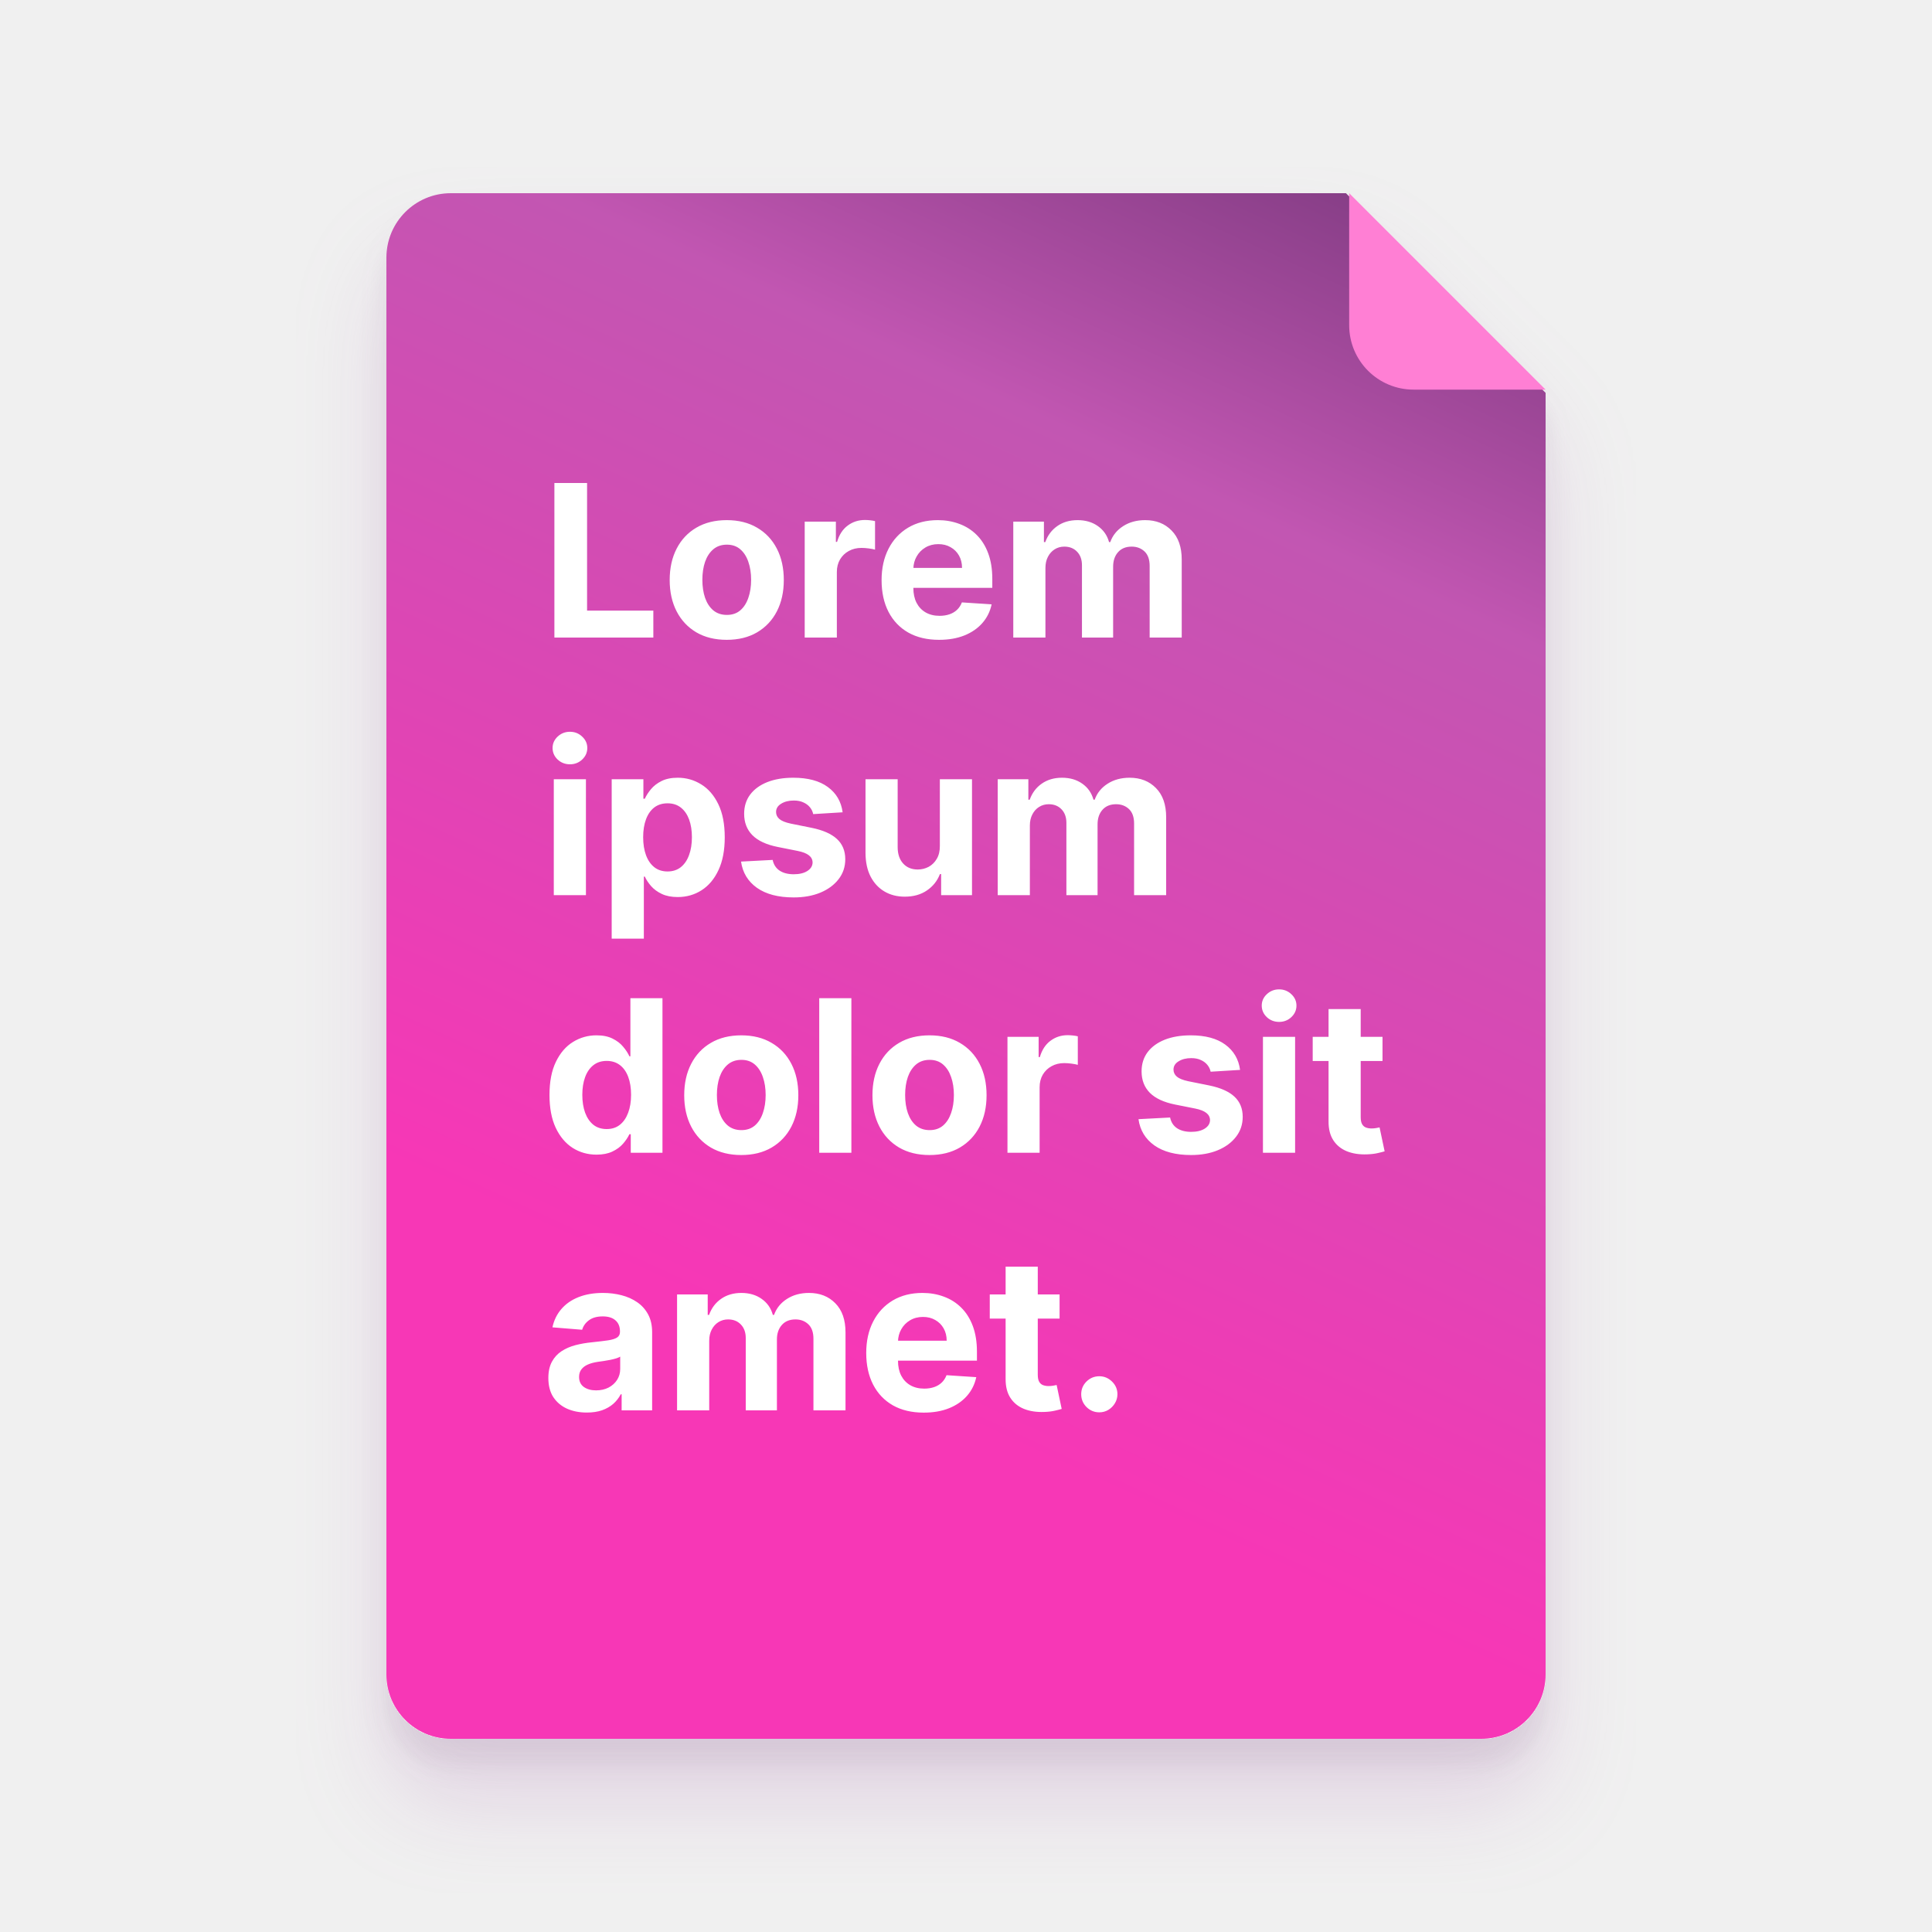
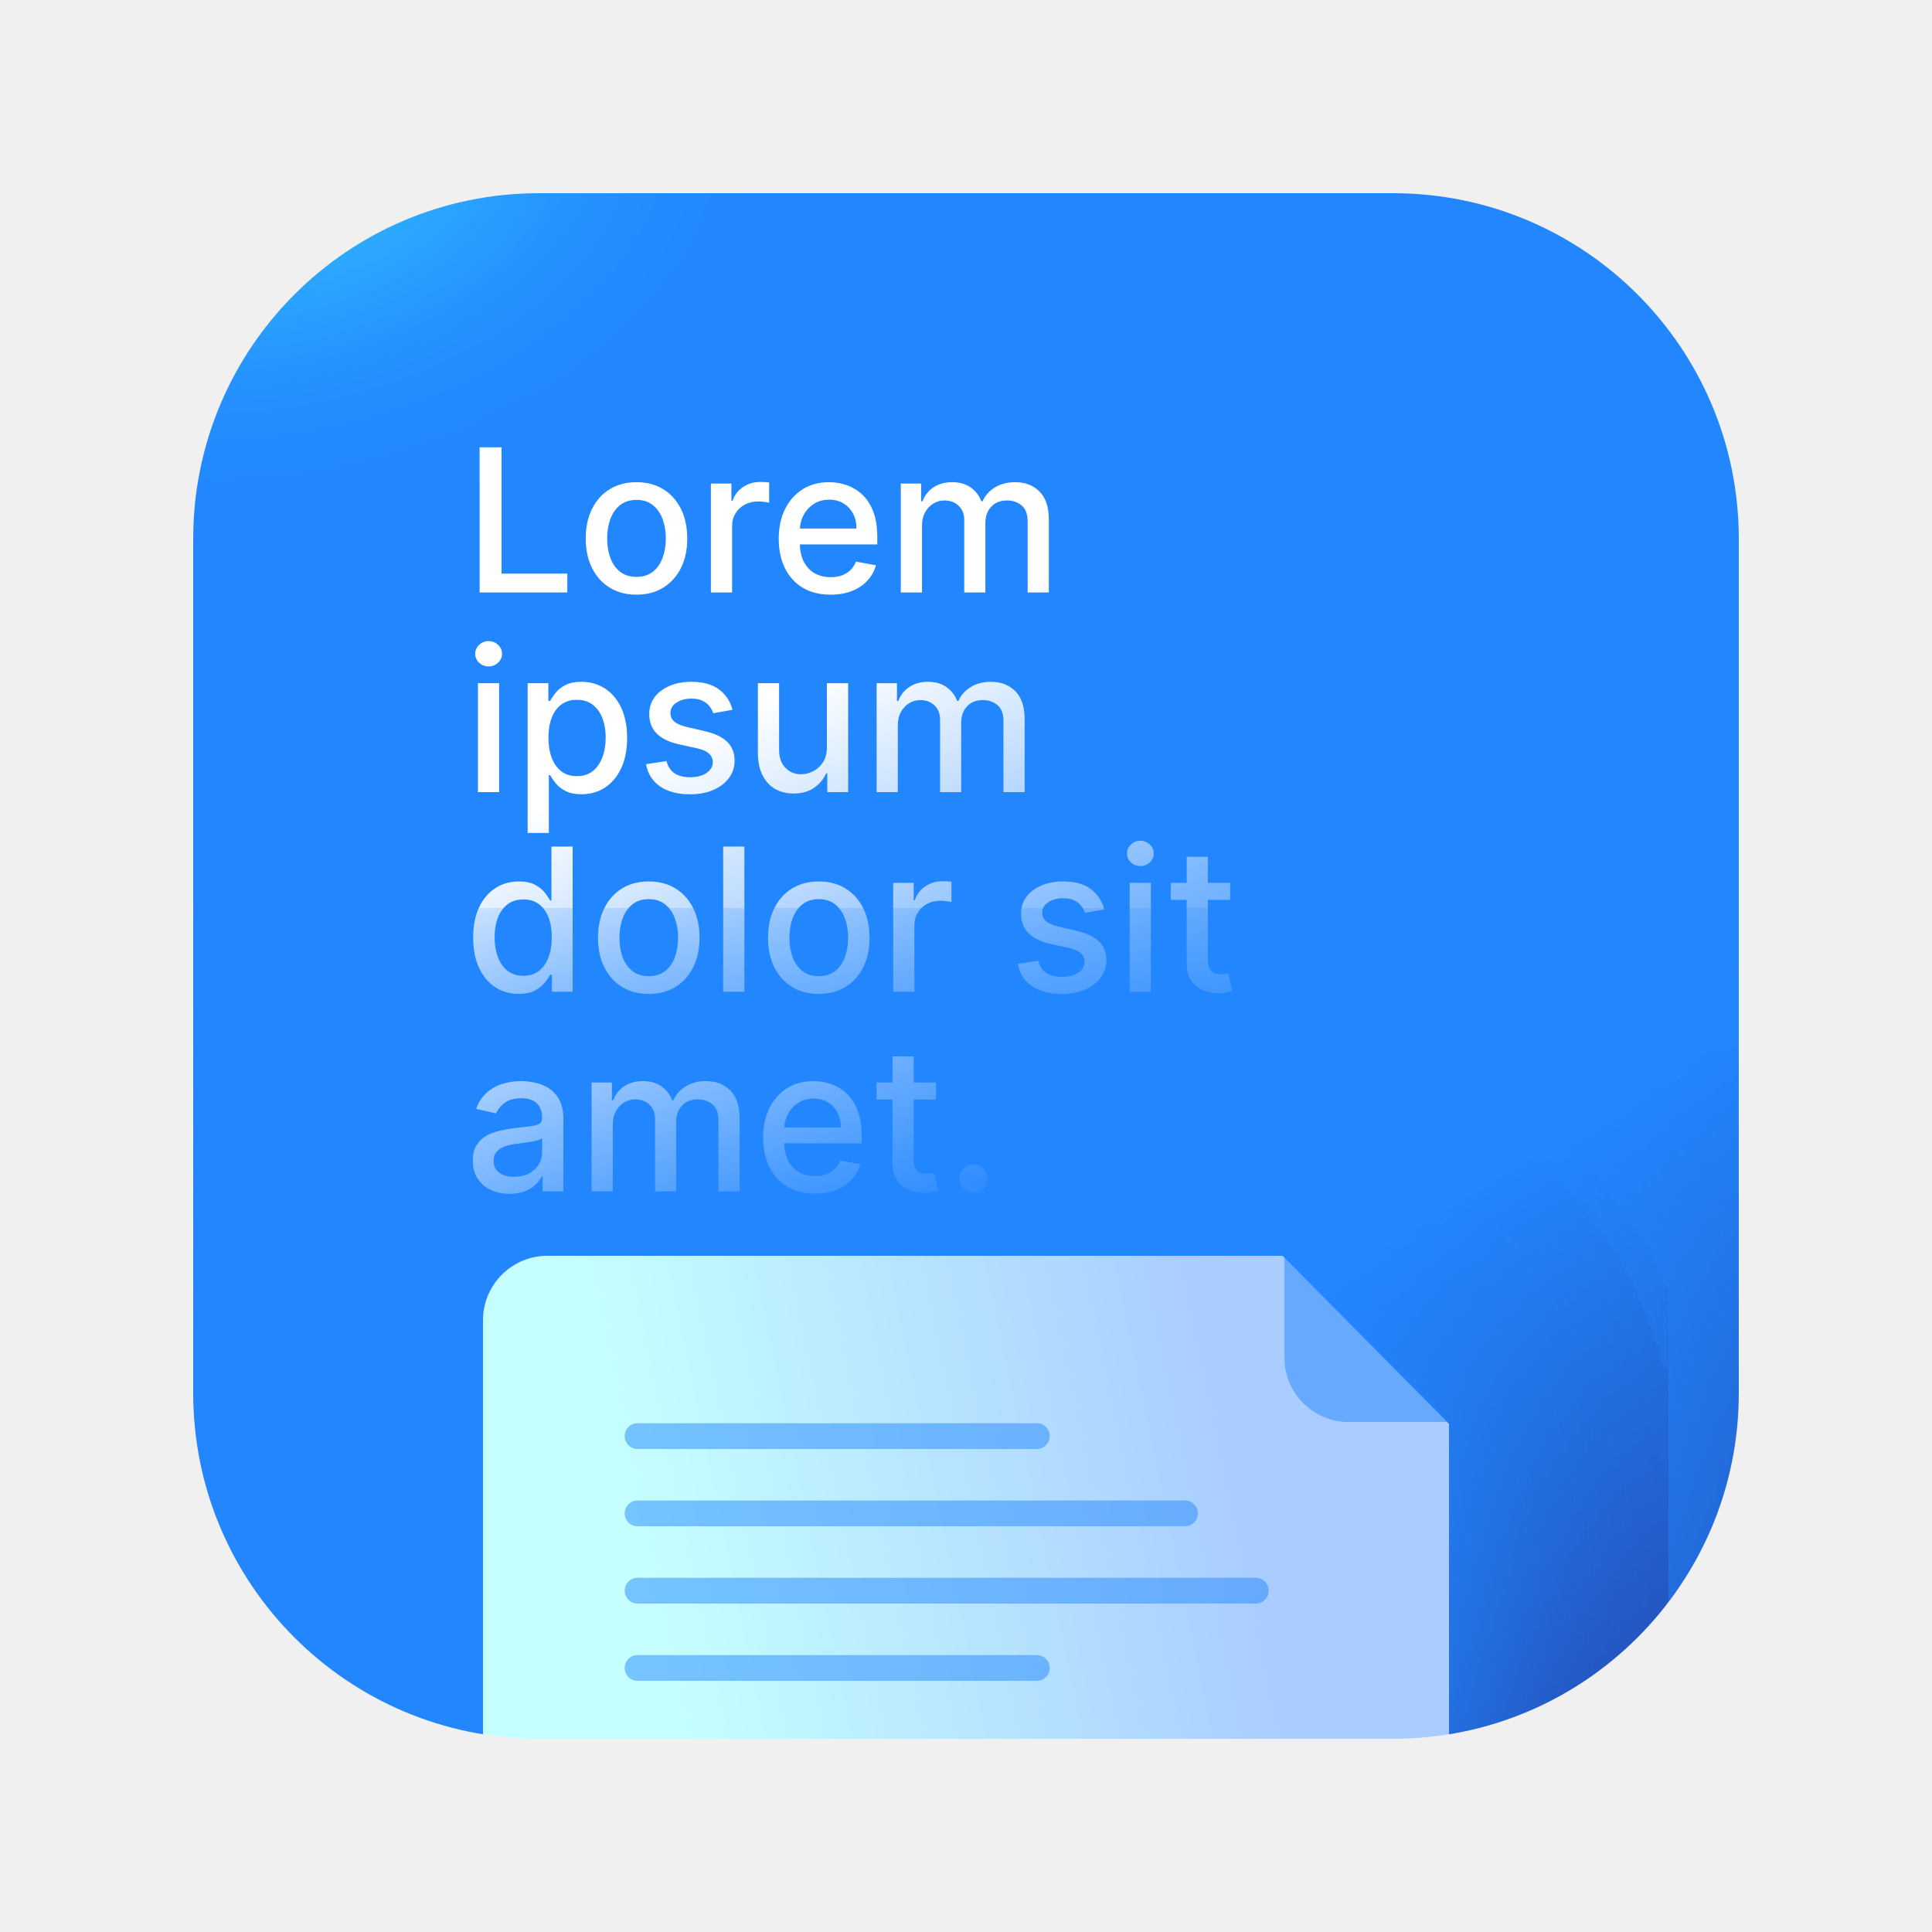
<svg xmlns="http://www.w3.org/2000/svg" width="300" height="300" viewBox="0 0 300 300" fill="none">
-   <g filter="url(#filter0_dd_263_30)">
-     <path d="M60 40C60 34.477 64.477 30 70 30H209L240 61V260C240 265.523 235.523 270 230 270H70C64.477 270 60 265.523 60 260V40Z" fill="url(#paint0_linear_263_30)" />
+   <mask id="mask0_297_198" style="mask-type:alpha" maskUnits="userSpaceOnUse" x="30" y="30" width="240" height="240">
+     <path d="M30 83.684C30 54.035 54.035 30 83.684 30H216.316C245.965 30 270 54.035 270 83.684V216.316C270 245.965 245.965 270 216.316 270H83.684C54.035 270 30 245.965 30 216.316V83.684Z" fill="#744FDE" />
+   </mask>
+   <g mask="url(#mask0_297_198)">
+     <rect x="29" y="28" width="241" height="245" fill="url(#paint0_linear_297_198)" />
+     <path d="M74.477 92V69.454H77.879V89.072H88.094V92H74.477ZM98.833 92.341C97.248 92.341 95.865 91.978 94.683 91.251C93.501 90.525 92.584 89.508 91.931 88.202C91.278 86.896 90.951 85.369 90.951 83.623C90.951 81.868 91.278 80.335 91.931 79.021C92.584 77.707 93.501 76.687 94.683 75.961C95.865 75.234 97.248 74.871 98.833 74.871C100.419 74.871 101.802 75.234 102.983 75.961C104.165 76.687 105.082 77.707 105.736 79.021C106.389 80.335 106.715 81.868 106.715 83.623C106.715 85.369 106.389 86.896 105.736 88.202C105.082 89.508 104.165 90.525 102.983 91.251C101.802 91.978 100.419 92.341 98.833 92.341ZM98.844 89.578C99.872 89.578 100.723 89.307 101.398 88.763C102.073 88.22 102.573 87.498 102.895 86.595C103.226 85.692 103.391 84.698 103.391 83.612C103.391 82.533 103.226 81.542 102.895 80.639C102.573 79.729 102.073 78.999 101.398 78.448C100.723 77.898 99.872 77.623 98.844 77.623C97.809 77.623 96.951 77.898 96.268 78.448C95.593 78.999 95.09 79.729 94.76 80.639C94.437 81.542 94.276 82.533 94.276 83.612C94.276 84.698 94.437 85.692 94.76 86.595C95.09 87.498 95.593 88.22 96.268 88.763C96.951 89.307 97.809 89.578 98.844 89.578ZM110.389 92V75.091H113.571V77.777H113.747C114.055 76.867 114.598 76.151 115.376 75.63C116.162 75.102 117.05 74.838 118.04 74.838C118.246 74.838 118.488 74.845 118.767 74.86C119.053 74.874 119.277 74.893 119.438 74.915V78.063C119.306 78.026 119.072 77.986 118.734 77.942C118.396 77.891 118.059 77.865 117.721 77.865C116.943 77.865 116.25 78.03 115.641 78.36C115.039 78.683 114.562 79.135 114.209 79.715C113.857 80.287 113.681 80.94 113.681 81.674V92H110.389ZM128.969 92.341C127.303 92.341 125.868 91.985 124.665 91.273C123.469 90.554 122.544 89.545 121.891 88.246C121.245 86.94 120.922 85.41 120.922 83.656C120.922 81.924 121.245 80.397 121.891 79.076C122.544 77.755 123.454 76.724 124.621 75.983C125.795 75.241 127.167 74.871 128.738 74.871C129.692 74.871 130.617 75.028 131.512 75.344C132.407 75.66 133.211 76.155 133.923 76.83C134.635 77.505 135.196 78.382 135.607 79.461C136.018 80.533 136.224 81.835 136.224 83.369V84.536H122.782V82.07H132.998C132.998 81.204 132.822 80.437 132.47 79.769C132.118 79.094 131.622 78.562 130.984 78.173C130.353 77.784 129.611 77.59 128.76 77.59C127.835 77.59 127.028 77.817 126.338 78.272C125.656 78.72 125.127 79.307 124.753 80.034C124.386 80.753 124.202 81.535 124.202 82.379V84.305C124.202 85.435 124.401 86.397 124.797 87.189C125.201 87.982 125.762 88.587 126.481 89.006C127.2 89.417 128.041 89.622 129.002 89.622C129.626 89.622 130.195 89.534 130.708 89.358C131.222 89.174 131.666 88.903 132.04 88.543C132.415 88.184 132.701 87.74 132.899 87.211L136.015 87.773C135.765 88.69 135.317 89.494 134.672 90.184C134.033 90.866 133.229 91.398 132.261 91.78C131.299 92.154 130.202 92.341 128.969 92.341ZM139.876 92V75.091H143.035V77.843H143.244C143.597 76.911 144.173 76.184 144.973 75.663C145.773 75.135 146.73 74.871 147.846 74.871C148.976 74.871 149.923 75.135 150.686 75.663C151.457 76.192 152.026 76.918 152.392 77.843H152.569C152.972 76.94 153.614 76.221 154.495 75.685C155.376 75.142 156.425 74.871 157.644 74.871C159.177 74.871 160.429 75.351 161.397 76.313C162.374 77.274 162.862 78.724 162.862 80.661V92H159.57V80.969C159.57 79.825 159.258 78.995 158.634 78.481C158.011 77.968 157.266 77.711 156.4 77.711C155.328 77.711 154.495 78.041 153.901 78.702C153.306 79.355 153.009 80.195 153.009 81.223V92H149.728V80.76C149.728 79.843 149.442 79.105 148.87 78.548C148.297 77.99 147.552 77.711 146.635 77.711C146.011 77.711 145.435 77.876 144.907 78.206C144.386 78.529 143.964 78.981 143.641 79.56C143.325 80.14 143.167 80.812 143.167 81.575V92H139.876ZM74.213 123V106.091H77.504V123H74.213ZM75.875 103.482C75.303 103.482 74.811 103.291 74.4 102.909C73.996 102.52 73.794 102.058 73.794 101.522C73.794 100.979 73.996 100.517 74.4 100.135C74.811 99.746 75.303 99.552 75.875 99.552C76.447 99.552 76.936 99.746 77.339 100.135C77.75 100.517 77.956 100.979 77.956 101.522C77.956 102.058 77.75 102.52 77.339 102.909C76.936 103.291 76.447 103.482 75.875 103.482ZM81.932 129.341V106.091H85.147V108.832H85.422C85.613 108.48 85.888 108.072 86.248 107.61C86.607 107.148 87.106 106.744 87.745 106.399C88.383 106.047 89.227 105.871 90.277 105.871C91.642 105.871 92.86 106.216 93.932 106.906C95.003 107.595 95.844 108.59 96.453 109.889C97.069 111.188 97.377 112.751 97.377 114.578C97.377 116.406 97.073 117.973 96.464 119.279C95.855 120.578 95.018 121.58 93.954 122.284C92.89 122.982 91.675 123.33 90.31 123.33C89.282 123.33 88.442 123.158 87.789 122.813C87.143 122.468 86.637 122.064 86.27 121.602C85.903 121.14 85.62 120.729 85.422 120.369H85.224V129.341H81.932ZM85.158 114.545C85.158 115.734 85.33 116.777 85.675 117.672C86.02 118.567 86.519 119.268 87.172 119.775C87.826 120.274 88.626 120.523 89.572 120.523C90.556 120.523 91.378 120.263 92.038 119.741C92.699 119.213 93.198 118.498 93.535 117.595C93.88 116.692 94.053 115.676 94.053 114.545C94.053 113.43 93.884 112.428 93.546 111.54C93.216 110.652 92.717 109.951 92.049 109.438C91.389 108.924 90.563 108.667 89.572 108.667C88.618 108.667 87.811 108.913 87.15 109.404C86.497 109.896 86.002 110.582 85.664 111.463C85.327 112.344 85.158 113.371 85.158 114.545ZM113.736 110.219L110.753 110.748C110.628 110.366 110.43 110.003 110.158 109.658C109.894 109.313 109.534 109.03 109.079 108.81C108.624 108.59 108.056 108.48 107.373 108.48C106.441 108.48 105.663 108.689 105.039 109.107C104.416 109.518 104.104 110.05 104.104 110.703C104.104 111.269 104.313 111.724 104.731 112.069C105.149 112.413 105.825 112.696 106.757 112.916L109.443 113.533C110.999 113.892 112.158 114.446 112.921 115.195C113.685 115.944 114.066 116.916 114.066 118.112C114.066 119.125 113.773 120.028 113.186 120.82C112.606 121.606 111.795 122.222 110.753 122.67C109.718 123.117 108.518 123.341 107.153 123.341C105.259 123.341 103.715 122.938 102.518 122.13C101.322 121.316 100.588 120.16 100.317 118.663L103.498 118.178C103.696 119.008 104.104 119.635 104.72 120.061C105.337 120.479 106.14 120.688 107.131 120.688C108.21 120.688 109.072 120.464 109.718 120.017C110.364 119.562 110.687 119.008 110.687 118.354C110.687 117.826 110.489 117.382 110.092 117.022C109.703 116.663 109.105 116.391 108.298 116.208L105.436 115.58C103.858 115.221 102.691 114.648 101.935 113.863C101.186 113.078 100.812 112.083 100.812 110.88C100.812 109.882 101.091 109.008 101.649 108.26C102.206 107.511 102.977 106.928 103.96 106.509C104.944 106.084 106.07 105.871 107.34 105.871C109.168 105.871 110.606 106.267 111.655 107.06C112.705 107.845 113.398 108.898 113.736 110.219ZM128.397 115.988V106.091H131.699V123H128.463V120.072H128.287C127.898 120.974 127.274 121.727 126.415 122.328C125.564 122.923 124.503 123.22 123.234 123.22C122.147 123.22 121.186 122.982 120.349 122.505C119.52 122.02 118.867 121.305 118.39 120.358C117.92 119.411 117.685 118.241 117.685 116.846V106.091H120.977V116.45C120.977 117.602 121.296 118.52 121.935 119.202C122.573 119.885 123.402 120.226 124.423 120.226C125.039 120.226 125.652 120.072 126.261 119.763C126.877 119.455 127.388 118.989 127.791 118.365C128.202 117.742 128.404 116.949 128.397 115.988ZM136.122 123V106.091H139.281V108.843H139.491C139.843 107.911 140.419 107.184 141.219 106.663C142.019 106.135 142.977 105.871 144.092 105.871C145.222 105.871 146.169 106.135 146.932 106.663C147.703 107.192 148.272 107.918 148.639 108.843H148.815C149.218 107.94 149.861 107.221 150.741 106.685C151.622 106.142 152.671 105.871 153.89 105.871C155.424 105.871 156.675 106.351 157.644 107.313C158.62 108.274 159.108 109.724 159.108 111.661V123H155.816V111.969C155.816 110.825 155.504 109.995 154.88 109.482C154.257 108.968 153.512 108.711 152.646 108.711C151.574 108.711 150.741 109.041 150.147 109.702C149.552 110.355 149.255 111.195 149.255 112.223V123H145.975V111.76C145.975 110.843 145.688 110.105 145.116 109.548C144.543 108.99 143.799 108.711 142.881 108.711C142.257 108.711 141.681 108.876 141.153 109.206C140.632 109.529 140.21 109.981 139.887 110.56C139.571 111.14 139.413 111.812 139.413 112.575V123H136.122ZM80.543 154.33C79.178 154.33 77.959 153.982 76.888 153.284C75.824 152.58 74.987 151.578 74.378 150.279C73.776 148.973 73.475 147.406 73.475 145.578C73.475 143.751 73.78 142.188 74.389 140.889C75.005 139.59 75.849 138.595 76.921 137.906C77.992 137.216 79.207 136.871 80.565 136.871C81.614 136.871 82.458 137.047 83.097 137.399C83.742 137.744 84.242 138.148 84.594 138.61C84.953 139.072 85.232 139.48 85.43 139.832H85.629V131.455H88.92V154H85.706V151.369H85.43C85.232 151.729 84.946 152.14 84.572 152.602C84.205 153.064 83.698 153.468 83.053 153.813C82.407 154.158 81.57 154.33 80.543 154.33ZM81.269 151.523C82.216 151.523 83.016 151.274 83.669 150.775C84.329 150.268 84.829 149.567 85.166 148.672C85.511 147.777 85.684 146.734 85.684 145.545C85.684 144.371 85.515 143.344 85.177 142.463C84.84 141.582 84.344 140.896 83.691 140.404C83.038 139.913 82.231 139.667 81.269 139.667C80.278 139.667 79.453 139.924 78.792 140.438C78.132 140.951 77.633 141.652 77.295 142.54C76.965 143.428 76.8 144.43 76.8 145.545C76.8 146.676 76.969 147.692 77.306 148.595C77.644 149.498 78.143 150.213 78.803 150.741C79.471 151.263 80.293 151.523 81.269 151.523ZM100.741 154.341C99.155 154.341 97.772 153.978 96.59 153.251C95.409 152.525 94.491 151.508 93.838 150.202C93.185 148.896 92.858 147.369 92.858 145.623C92.858 143.868 93.185 142.335 93.838 141.021C94.491 139.707 95.409 138.687 96.59 137.961C97.772 137.234 99.155 136.871 100.741 136.871C102.326 136.871 103.709 137.234 104.891 137.961C106.072 138.687 106.99 139.707 107.643 141.021C108.296 142.335 108.623 143.868 108.623 145.623C108.623 147.369 108.296 148.896 107.643 150.202C106.99 151.508 106.072 152.525 104.891 153.251C103.709 153.978 102.326 154.341 100.741 154.341ZM100.752 151.578C101.779 151.578 102.63 151.307 103.305 150.763C103.981 150.22 104.48 149.498 104.803 148.595C105.133 147.692 105.298 146.698 105.298 145.612C105.298 144.533 105.133 143.542 104.803 142.639C104.48 141.729 103.981 140.999 103.305 140.449C102.63 139.898 101.779 139.623 100.752 139.623C99.717 139.623 98.858 139.898 98.175 140.449C97.5 140.999 96.998 141.729 96.667 142.639C96.344 143.542 96.183 144.533 96.183 145.612C96.183 146.698 96.344 147.692 96.667 148.595C96.998 149.498 97.5 150.22 98.175 150.763C98.858 151.307 99.717 151.578 100.752 151.578ZM115.588 131.455V154H112.297V131.455H115.588ZM127.139 154.341C125.554 154.341 124.17 153.978 122.989 153.251C121.807 152.525 120.89 151.508 120.237 150.202C119.583 148.896 119.257 147.369 119.257 145.623C119.257 143.868 119.583 142.335 120.237 141.021C120.89 139.707 121.807 138.687 122.989 137.961C124.17 137.234 125.554 136.871 127.139 136.871C128.724 136.871 130.108 137.234 131.289 137.961C132.471 138.687 133.388 139.707 134.041 141.021C134.694 142.335 135.021 143.868 135.021 145.623C135.021 147.369 134.694 148.896 134.041 150.202C133.388 151.508 132.471 152.525 131.289 153.251C130.108 153.978 128.724 154.341 127.139 154.341ZM127.15 151.578C128.177 151.578 129.029 151.307 129.704 150.763C130.379 150.22 130.878 149.498 131.201 148.595C131.531 147.692 131.696 146.698 131.696 145.612C131.696 144.533 131.531 143.542 131.201 142.639C130.878 141.729 130.379 140.999 129.704 140.449C129.029 139.898 128.177 139.623 127.15 139.623C126.115 139.623 125.256 139.898 124.574 140.449C123.899 140.999 123.396 141.729 123.066 142.639C122.743 143.542 122.581 144.533 122.581 145.612C122.581 146.698 122.743 147.692 123.066 148.595C123.396 149.498 123.899 150.22 124.574 150.763C125.256 151.307 126.115 151.578 127.15 151.578ZM138.695 154V137.091H141.877V139.777H142.053C142.361 138.867 142.904 138.151 143.682 137.63C144.467 137.102 145.355 136.838 146.346 136.838C146.552 136.838 146.794 136.845 147.073 136.86C147.359 136.874 147.583 136.893 147.744 136.915V140.063C147.612 140.027 147.377 139.986 147.04 139.942C146.702 139.891 146.364 139.865 146.027 139.865C145.249 139.865 144.555 140.03 143.946 140.36C143.344 140.683 142.867 141.135 142.515 141.714C142.163 142.287 141.987 142.94 141.987 143.674V154H138.695ZM171.468 141.219L168.484 141.748C168.359 141.366 168.161 141.003 167.89 140.658C167.626 140.313 167.266 140.03 166.811 139.81C166.356 139.59 165.787 139.48 165.105 139.48C164.173 139.48 163.395 139.689 162.771 140.107C162.147 140.518 161.835 141.05 161.835 141.703C161.835 142.269 162.044 142.724 162.463 143.069C162.881 143.413 163.556 143.696 164.488 143.916L167.174 144.533C168.73 144.892 169.89 145.446 170.653 146.195C171.416 146.944 171.798 147.916 171.798 149.112C171.798 150.125 171.504 151.028 170.917 151.82C170.337 152.606 169.526 153.222 168.484 153.67C167.449 154.117 166.249 154.341 164.884 154.341C162.991 154.341 161.446 153.938 160.25 153.13C159.054 152.316 158.32 151.16 158.048 149.663L161.23 149.178C161.428 150.008 161.835 150.635 162.452 151.061C163.068 151.479 163.872 151.688 164.862 151.688C165.941 151.688 166.804 151.464 167.449 151.017C168.095 150.562 168.418 150.008 168.418 149.354C168.418 148.826 168.22 148.382 167.824 148.022C167.435 147.663 166.837 147.391 166.029 147.208L163.167 146.58C161.589 146.221 160.422 145.648 159.666 144.863C158.918 144.078 158.544 143.083 158.544 141.88C158.544 140.882 158.822 140.008 159.38 139.26C159.938 138.511 160.709 137.928 161.692 137.509C162.675 137.084 163.802 136.871 165.072 136.871C166.899 136.871 168.337 137.267 169.387 138.06C170.436 138.845 171.13 139.898 171.468 141.219ZM175.417 154V137.091H178.708V154H175.417ZM177.079 134.482C176.507 134.482 176.015 134.291 175.604 133.909C175.2 133.52 174.998 133.058 174.998 132.522C174.998 131.979 175.2 131.517 175.604 131.135C176.015 130.746 176.507 130.552 177.079 130.552C177.652 130.552 178.14 130.746 178.543 131.135C178.954 131.517 179.16 131.979 179.16 132.522C179.16 133.058 178.954 133.52 178.543 133.909C178.14 134.291 177.652 134.482 177.079 134.482ZM191.03 137.091V139.733H181.794V137.091H191.03ZM184.27 133.04H187.562V149.035C187.562 149.674 187.657 150.154 187.848 150.477C188.039 150.793 188.285 151.009 188.586 151.127C188.894 151.237 189.228 151.292 189.588 151.292C189.852 151.292 190.083 151.274 190.281 151.237C190.479 151.2 190.633 151.171 190.743 151.149L191.338 153.868C191.147 153.941 190.876 154.015 190.523 154.088C190.171 154.169 189.731 154.213 189.202 154.22C188.336 154.235 187.529 154.081 186.78 153.758C186.032 153.435 185.426 152.936 184.964 152.261C184.502 151.585 184.27 150.738 184.27 149.718V133.04ZM79.133 185.374C78.062 185.374 77.093 185.176 76.227 184.78C75.361 184.376 74.675 183.793 74.169 183.029C73.67 182.266 73.42 181.33 73.42 180.222C73.42 179.268 73.604 178.483 73.971 177.866C74.338 177.25 74.833 176.762 75.457 176.402C76.081 176.043 76.778 175.771 77.548 175.588C78.319 175.404 79.104 175.265 79.904 175.169C80.917 175.052 81.739 174.957 82.37 174.883C83.001 174.802 83.46 174.674 83.746 174.498C84.032 174.322 84.175 174.036 84.175 173.639V173.562C84.175 172.601 83.904 171.856 83.361 171.327C82.825 170.799 82.025 170.535 80.961 170.535C79.853 170.535 78.979 170.781 78.341 171.272C77.71 171.757 77.273 172.296 77.031 172.891L73.938 172.186C74.305 171.159 74.84 170.329 75.545 169.698C76.257 169.06 77.075 168.597 78 168.311C78.924 168.018 79.897 167.871 80.917 167.871C81.592 167.871 82.308 167.951 83.064 168.113C83.827 168.267 84.539 168.553 85.199 168.972C85.867 169.39 86.414 169.988 86.84 170.766C87.265 171.537 87.478 172.538 87.478 173.771V185H84.263V182.688H84.131C83.919 183.114 83.599 183.532 83.174 183.943C82.748 184.354 82.201 184.695 81.533 184.967C80.865 185.239 80.066 185.374 79.133 185.374ZM79.849 182.732C80.759 182.732 81.537 182.552 82.183 182.193C82.836 181.833 83.331 181.364 83.669 180.784C84.014 180.197 84.186 179.569 84.186 178.901V176.722C84.069 176.839 83.841 176.949 83.504 177.052C83.174 177.147 82.796 177.232 82.37 177.305C81.944 177.371 81.53 177.433 81.126 177.492C80.722 177.544 80.385 177.588 80.113 177.624C79.475 177.705 78.891 177.841 78.363 178.032C77.842 178.222 77.424 178.498 77.108 178.857C76.8 179.21 76.646 179.679 76.646 180.266C76.646 181.081 76.947 181.697 77.548 182.116C78.15 182.527 78.917 182.732 79.849 182.732ZM91.862 185V168.091H95.022V170.843H95.231C95.583 169.911 96.159 169.184 96.959 168.663C97.759 168.135 98.717 167.871 99.832 167.871C100.963 167.871 101.909 168.135 102.672 168.663C103.443 169.192 104.012 169.918 104.379 170.843H104.555C104.959 169.94 105.601 169.221 106.481 168.685C107.362 168.142 108.412 167.871 109.63 167.871C111.164 167.871 112.415 168.351 113.384 169.313C114.36 170.274 114.848 171.724 114.848 173.661V185H111.556V173.969C111.556 172.825 111.244 171.995 110.621 171.482C109.997 170.968 109.252 170.711 108.386 170.711C107.314 170.711 106.481 171.041 105.887 171.702C105.293 172.355 104.995 173.195 104.995 174.223V185H101.715V173.76C101.715 172.843 101.429 172.105 100.856 171.548C100.284 170.99 99.539 170.711 98.621 170.711C97.998 170.711 97.421 170.876 96.893 171.206C96.372 171.529 95.95 171.981 95.627 172.56C95.311 173.14 95.154 173.812 95.154 174.575V185H91.862ZM126.547 185.341C124.881 185.341 123.446 184.985 122.243 184.273C121.047 183.554 120.122 182.545 119.469 181.246C118.823 179.94 118.5 178.41 118.5 176.656C118.5 174.924 118.823 173.397 119.469 172.076C120.122 170.755 121.032 169.724 122.199 168.983C123.373 168.241 124.746 167.871 126.316 167.871C127.27 167.871 128.195 168.029 129.09 168.344C129.986 168.66 130.789 169.155 131.501 169.83C132.213 170.505 132.774 171.382 133.185 172.461C133.596 173.533 133.802 174.835 133.802 176.369V177.536H120.36V175.07H130.576C130.576 174.204 130.4 173.437 130.048 172.77C129.696 172.094 129.2 171.562 128.562 171.173C127.931 170.784 127.189 170.59 126.338 170.59C125.413 170.59 124.606 170.817 123.916 171.272C123.234 171.72 122.705 172.307 122.331 173.034C121.964 173.753 121.781 174.535 121.781 175.379V177.305C121.781 178.435 121.979 179.397 122.375 180.189C122.779 180.982 123.34 181.587 124.059 182.006C124.779 182.417 125.619 182.622 126.58 182.622C127.204 182.622 127.773 182.534 128.287 182.358C128.8 182.174 129.244 181.903 129.619 181.543C129.993 181.184 130.279 180.74 130.477 180.211L133.593 180.773C133.343 181.69 132.895 182.494 132.25 183.184C131.611 183.866 130.808 184.398 129.839 184.78C128.877 185.154 127.78 185.341 126.547 185.341ZM145.347 168.091V170.733H136.111V168.091H145.347ZM138.588 164.04H141.879V180.035C141.879 180.674 141.975 181.154 142.166 181.477C142.356 181.793 142.602 182.009 142.903 182.127C143.211 182.237 143.545 182.292 143.905 182.292C144.169 182.292 144.4 182.274 144.598 182.237C144.797 182.2 144.951 182.171 145.061 182.149L145.655 184.868C145.464 184.941 145.193 185.015 144.841 185.088C144.488 185.169 144.048 185.213 143.52 185.22C142.654 185.235 141.846 185.081 141.098 184.758C140.349 184.435 139.744 183.936 139.281 183.261C138.819 182.585 138.588 181.738 138.588 180.718V164.04ZM151.157 185.209C150.555 185.209 150.038 184.996 149.605 184.571C149.172 184.138 148.955 183.617 148.955 183.007C148.955 182.406 149.172 181.892 149.605 181.466C150.038 181.033 150.555 180.817 151.157 180.817C151.759 180.817 152.276 181.033 152.709 181.466C153.142 181.892 153.358 182.406 153.358 183.007C153.358 183.411 153.256 183.782 153.05 184.119C152.852 184.45 152.588 184.714 152.258 184.912C151.927 185.11 151.56 185.209 151.157 185.209Z" fill="url(#paint1_linear_297_198)" />
+     <g style="mix-blend-mode:overlay" filter="url(#filter0_f_297_198)">
+       <ellipse cx="30" cy="-26" rx="64" ry="62" fill="white" />
+     </g>
+     <g filter="url(#filter1_d_297_198)">
+       <g filter="url(#filter2_d_297_198)">
+         <path d="M75 205C75 199.477 79.477 195 85 195H199.166L225 221.092V386.999C225 392.522 220.523 396.999 215 396.999H85C79.477 396.999 75 392.522 75 386.999V205Z" fill="url(#paint2_linear_297_198)" />
+       </g>
+       <path opacity="0.5" d="M199.445 195L225 220.811H209.445C203.922 220.811 199.445 216.334 199.445 210.811V195Z" fill="#2387FF" />
+     </g>
  </g>
-   <path d="M209.5 30L240 60.5H219.5C213.977 60.5 209.5 56.023 209.5 50.5V30Z" fill="#FF7FD4" />
-   <path d="M86.086 99V75H91.16V94.816H101.449V99H86.086ZM112.849 99.352C111.028 99.352 109.454 98.965 108.126 98.191C106.806 97.41 105.786 96.324 105.067 94.934C104.349 93.535 103.989 91.914 103.989 90.07C103.989 88.211 104.349 86.586 105.067 85.195C105.786 83.797 106.806 82.711 108.126 81.938C109.454 81.156 111.028 80.766 112.849 80.766C114.669 80.766 116.239 81.156 117.56 81.938C118.888 82.711 119.911 83.797 120.63 85.195C121.349 86.586 121.708 88.211 121.708 90.07C121.708 91.914 121.349 93.535 120.63 94.934C119.911 96.324 118.888 97.41 117.56 98.191C116.239 98.965 114.669 99.352 112.849 99.352ZM112.872 95.484C113.7 95.484 114.392 95.25 114.946 94.781C115.501 94.305 115.919 93.656 116.2 92.836C116.489 92.016 116.634 91.082 116.634 90.035C116.634 88.988 116.489 88.055 116.2 87.234C115.919 86.414 115.501 85.766 114.946 85.289C114.392 84.812 113.7 84.574 112.872 84.574C112.036 84.574 111.333 84.812 110.763 85.289C110.2 85.766 109.774 86.414 109.485 87.234C109.204 88.055 109.063 88.988 109.063 90.035C109.063 91.082 109.204 92.016 109.485 92.836C109.774 93.656 110.2 94.305 110.763 94.781C111.333 95.25 112.036 95.484 112.872 95.484ZM124.954 99V81H129.794V84.141H129.981C130.31 83.023 130.86 82.18 131.634 81.609C132.407 81.031 133.298 80.742 134.306 80.742C134.556 80.742 134.825 80.758 135.114 80.789C135.403 80.82 135.657 80.863 135.876 80.918V85.348C135.642 85.277 135.317 85.215 134.903 85.16C134.489 85.106 134.11 85.078 133.767 85.078C133.032 85.078 132.376 85.238 131.798 85.559C131.228 85.871 130.774 86.309 130.438 86.871C130.11 87.434 129.946 88.082 129.946 88.816V99H124.954ZM145.822 99.352C143.971 99.352 142.377 98.977 141.041 98.227C139.713 97.469 138.689 96.398 137.971 95.016C137.252 93.625 136.893 91.981 136.893 90.082C136.893 88.231 137.252 86.606 137.971 85.207C138.689 83.809 139.701 82.719 141.006 81.938C142.318 81.156 143.857 80.766 145.623 80.766C146.811 80.766 147.916 80.957 148.939 81.34C149.971 81.715 150.869 82.281 151.635 83.039C152.408 83.797 153.01 84.75 153.439 85.898C153.869 87.039 154.084 88.375 154.084 89.906V91.277H138.885V88.184H149.385C149.385 87.465 149.229 86.828 148.916 86.273C148.604 85.719 148.17 85.285 147.615 84.973C147.068 84.652 146.432 84.492 145.705 84.492C144.947 84.492 144.275 84.668 143.689 85.019C143.111 85.363 142.658 85.828 142.33 86.414C142.002 86.992 141.834 87.637 141.826 88.348V91.289C141.826 92.18 141.99 92.949 142.318 93.598C142.654 94.246 143.127 94.746 143.736 95.098C144.346 95.449 145.068 95.625 145.904 95.625C146.459 95.625 146.967 95.547 147.428 95.391C147.889 95.234 148.283 95 148.611 94.688C148.939 94.375 149.189 93.992 149.361 93.539L153.979 93.844C153.744 94.953 153.264 95.922 152.537 96.75C151.818 97.57 150.889 98.211 149.748 98.672C148.615 99.125 147.307 99.352 145.822 99.352ZM157.342 99V81H162.1V84.176H162.311C162.686 83.121 163.311 82.289 164.186 81.68C165.061 81.07 166.107 80.766 167.326 80.766C168.561 80.766 169.611 81.074 170.479 81.691C171.346 82.301 171.924 83.129 172.213 84.176H172.4C172.768 83.144 173.432 82.32 174.393 81.703C175.361 81.078 176.506 80.766 177.826 80.766C179.506 80.766 180.869 81.301 181.916 82.371C182.971 83.434 183.498 84.941 183.498 86.894V99H178.518V87.879C178.518 86.879 178.252 86.129 177.721 85.629C177.189 85.129 176.525 84.879 175.729 84.879C174.822 84.879 174.115 85.168 173.607 85.746C173.1 86.316 172.846 87.07 172.846 88.008V99H168.006V87.773C168.006 86.891 167.752 86.188 167.244 85.664C166.744 85.141 166.084 84.879 165.264 84.879C164.709 84.879 164.209 85.019 163.764 85.301C163.326 85.574 162.979 85.961 162.721 86.461C162.463 86.953 162.334 87.531 162.334 88.195V99H157.342ZM85.992 139V121H90.984V139H85.992ZM88.5 118.68C87.758 118.68 87.121 118.434 86.59 117.941C86.066 117.441 85.805 116.844 85.805 116.148C85.805 115.461 86.066 114.871 86.59 114.379C87.121 113.879 87.758 113.629 88.5 113.629C89.242 113.629 89.875 113.879 90.398 114.379C90.93 114.871 91.195 115.461 91.195 116.148C91.195 116.844 90.93 117.441 90.398 117.941C89.875 118.434 89.242 118.68 88.5 118.68ZM94.983 145.75V121H99.905V124.023H100.128C100.347 123.539 100.663 123.047 101.077 122.547C101.499 122.039 102.046 121.617 102.718 121.281C103.397 120.938 104.241 120.766 105.249 120.766C106.562 120.766 107.772 121.109 108.882 121.797C109.991 122.477 110.878 123.504 111.542 124.879C112.206 126.246 112.538 127.961 112.538 130.023C112.538 132.031 112.214 133.727 111.565 135.109C110.925 136.484 110.05 137.527 108.94 138.238C107.839 138.941 106.604 139.293 105.237 139.293C104.269 139.293 103.444 139.133 102.765 138.812C102.093 138.492 101.542 138.09 101.112 137.605C100.683 137.113 100.354 136.617 100.128 136.117H99.976V145.75H94.983ZM99.87 130C99.87 131.07 100.019 132.004 100.315 132.801C100.612 133.598 101.042 134.219 101.604 134.664C102.167 135.102 102.851 135.32 103.655 135.32C104.468 135.32 105.155 135.098 105.718 134.652C106.28 134.199 106.706 133.574 106.995 132.777C107.292 131.973 107.44 131.047 107.44 130C107.44 128.961 107.296 128.047 107.007 127.258C106.718 126.469 106.292 125.852 105.729 125.406C105.167 124.961 104.476 124.738 103.655 124.738C102.843 124.738 102.155 124.953 101.593 125.383C101.038 125.812 100.612 126.422 100.315 127.211C100.019 128 99.87 128.93 99.87 130ZM130.843 126.133L126.272 126.414C126.194 126.023 126.026 125.672 125.769 125.359C125.511 125.039 125.171 124.785 124.749 124.598C124.335 124.402 123.839 124.305 123.261 124.305C122.487 124.305 121.835 124.469 121.304 124.797C120.772 125.117 120.507 125.547 120.507 126.086C120.507 126.516 120.679 126.879 121.022 127.176C121.366 127.473 121.956 127.711 122.792 127.891L126.05 128.547C127.8 128.906 129.104 129.484 129.964 130.281C130.823 131.078 131.253 132.125 131.253 133.422C131.253 134.602 130.905 135.637 130.21 136.527C129.522 137.418 128.577 138.113 127.374 138.613C126.179 139.105 124.8 139.352 123.237 139.352C120.854 139.352 118.956 138.855 117.542 137.863C116.136 136.863 115.312 135.504 115.069 133.785L119.979 133.527C120.128 134.254 120.487 134.809 121.058 135.191C121.628 135.566 122.358 135.754 123.249 135.754C124.124 135.754 124.827 135.586 125.358 135.25C125.897 134.906 126.171 134.465 126.179 133.926C126.171 133.473 125.979 133.102 125.604 132.812C125.229 132.516 124.651 132.289 123.87 132.133L120.753 131.512C118.995 131.16 117.687 130.551 116.827 129.684C115.976 128.816 115.55 127.711 115.55 126.367C115.55 125.211 115.862 124.215 116.487 123.379C117.12 122.543 118.007 121.898 119.147 121.445C120.296 120.992 121.64 120.766 123.179 120.766C125.452 120.766 127.241 121.246 128.546 122.207C129.858 123.168 130.624 124.477 130.843 126.133ZM145.939 131.336V121H150.932V139H146.139V135.73H145.951C145.545 136.785 144.869 137.633 143.924 138.273C142.986 138.914 141.842 139.234 140.49 139.234C139.287 139.234 138.229 138.961 137.314 138.414C136.4 137.867 135.686 137.09 135.17 136.082C134.662 135.074 134.404 133.867 134.396 132.461V121H139.389V131.57C139.396 132.633 139.682 133.473 140.244 134.09C140.807 134.707 141.561 135.016 142.506 135.016C143.107 135.016 143.67 134.879 144.193 134.605C144.717 134.324 145.139 133.91 145.459 133.363C145.787 132.816 145.947 132.141 145.939 131.336ZM154.925 139V121H159.683V124.176H159.894C160.269 123.121 160.894 122.289 161.769 121.68C162.644 121.07 163.69 120.766 164.909 120.766C166.144 120.766 167.194 121.074 168.062 121.691C168.929 122.301 169.507 123.129 169.796 124.176H169.983C170.351 123.145 171.015 122.32 171.976 121.703C172.944 121.078 174.089 120.766 175.409 120.766C177.089 120.766 178.452 121.301 179.499 122.371C180.554 123.434 181.081 124.941 181.081 126.895V139H176.101V127.879C176.101 126.879 175.835 126.129 175.304 125.629C174.772 125.129 174.108 124.879 173.312 124.879C172.405 124.879 171.698 125.168 171.19 125.746C170.683 126.316 170.429 127.07 170.429 128.008V139H165.589V127.773C165.589 126.891 165.335 126.187 164.827 125.664C164.327 125.141 163.667 124.879 162.847 124.879C162.292 124.879 161.792 125.02 161.347 125.301C160.909 125.574 160.562 125.961 160.304 126.461C160.046 126.953 159.917 127.531 159.917 128.195V139H154.925ZM92.625 179.293C91.258 179.293 90.019 178.941 88.91 178.238C87.809 177.527 86.934 176.484 86.285 175.109C85.644 173.727 85.324 172.031 85.324 170.023C85.324 167.961 85.656 166.246 86.32 164.879C86.984 163.504 87.867 162.477 88.969 161.797C90.078 161.109 91.293 160.766 92.613 160.766C93.621 160.766 94.461 160.938 95.133 161.281C95.812 161.617 96.359 162.039 96.773 162.547C97.195 163.047 97.516 163.539 97.734 164.023H97.887V155H102.867V179H97.945V176.117H97.734C97.5 176.617 97.168 177.113 96.738 177.605C96.316 178.09 95.766 178.492 95.086 178.812C94.414 179.133 93.594 179.293 92.625 179.293ZM94.207 175.32C95.012 175.32 95.691 175.102 96.246 174.664C96.809 174.219 97.238 173.598 97.535 172.801C97.84 172.004 97.992 171.07 97.992 170C97.992 168.93 97.844 168 97.547 167.211C97.25 166.422 96.82 165.812 96.258 165.383C95.695 164.953 95.012 164.738 94.207 164.738C93.387 164.738 92.695 164.961 92.133 165.406C91.57 165.852 91.144 166.469 90.856 167.258C90.566 168.047 90.422 168.961 90.422 170C90.422 171.047 90.566 171.973 90.856 172.777C91.152 173.574 91.578 174.199 92.133 174.652C92.695 175.098 93.387 175.32 94.207 175.32ZM115.104 179.352C113.284 179.352 111.71 178.965 110.382 178.191C109.062 177.41 108.042 176.324 107.323 174.934C106.604 173.535 106.245 171.914 106.245 170.07C106.245 168.211 106.604 166.586 107.323 165.195C108.042 163.797 109.062 162.711 110.382 161.937C111.71 161.156 113.284 160.766 115.104 160.766C116.925 160.766 118.495 161.156 119.815 161.937C121.144 162.711 122.167 163.797 122.886 165.195C123.604 166.586 123.964 168.211 123.964 170.07C123.964 171.914 123.604 173.535 122.886 174.934C122.167 176.324 121.144 177.41 119.815 178.191C118.495 178.965 116.925 179.352 115.104 179.352ZM115.128 175.484C115.956 175.484 116.647 175.25 117.202 174.781C117.757 174.305 118.175 173.656 118.456 172.836C118.745 172.016 118.89 171.082 118.89 170.035C118.89 168.988 118.745 168.055 118.456 167.234C118.175 166.414 117.757 165.766 117.202 165.289C116.647 164.812 115.956 164.574 115.128 164.574C114.292 164.574 113.589 164.812 113.019 165.289C112.456 165.766 112.03 166.414 111.741 167.234C111.46 168.055 111.319 168.988 111.319 170.035C111.319 171.082 111.46 172.016 111.741 172.836C112.03 173.656 112.456 174.305 113.019 174.781C113.589 175.25 114.292 175.484 115.128 175.484ZM132.202 155V179H127.21V155H132.202ZM144.334 179.352C142.514 179.352 140.939 178.965 139.611 178.191C138.291 177.41 137.271 176.324 136.553 174.934C135.834 173.535 135.475 171.914 135.475 170.07C135.475 168.211 135.834 166.586 136.553 165.195C137.271 163.797 138.291 162.711 139.611 161.937C140.939 161.156 142.514 160.766 144.334 160.766C146.154 160.766 147.725 161.156 149.045 161.937C150.373 162.711 151.396 163.797 152.115 165.195C152.834 166.586 153.193 168.211 153.193 170.07C153.193 171.914 152.834 173.535 152.115 174.934C151.396 176.324 150.373 177.41 149.045 178.191C147.725 178.965 146.154 179.352 144.334 179.352ZM144.357 175.484C145.186 175.484 145.877 175.25 146.432 174.781C146.986 174.305 147.404 173.656 147.686 172.836C147.975 172.016 148.119 171.082 148.119 170.035C148.119 168.988 147.975 168.055 147.686 167.234C147.404 166.414 146.986 165.766 146.432 165.289C145.877 164.812 145.186 164.574 144.357 164.574C143.521 164.574 142.818 164.812 142.248 165.289C141.686 165.766 141.26 166.414 140.971 167.234C140.689 168.055 140.549 168.988 140.549 170.035C140.549 171.082 140.689 172.016 140.971 172.836C141.26 173.656 141.686 174.305 142.248 174.781C142.818 175.25 143.521 175.484 144.357 175.484ZM156.439 179V161H161.279V164.141H161.467C161.795 163.023 162.346 162.18 163.119 161.609C163.893 161.031 164.783 160.742 165.791 160.742C166.041 160.742 166.311 160.758 166.6 160.789C166.889 160.82 167.143 160.863 167.361 160.918V165.348C167.127 165.277 166.803 165.215 166.389 165.16C165.975 165.105 165.596 165.078 165.252 165.078C164.518 165.078 163.861 165.238 163.283 165.559C162.713 165.871 162.26 166.309 161.924 166.871C161.596 167.434 161.432 168.082 161.432 168.816V179H156.439ZM192.557 166.133L187.986 166.414C187.908 166.023 187.74 165.672 187.482 165.359C187.225 165.039 186.885 164.785 186.463 164.598C186.049 164.402 185.553 164.305 184.975 164.305C184.201 164.305 183.549 164.469 183.018 164.797C182.486 165.117 182.221 165.547 182.221 166.086C182.221 166.516 182.393 166.879 182.736 167.176C183.08 167.473 183.67 167.711 184.506 167.891L187.764 168.547C189.514 168.906 190.818 169.484 191.678 170.281C192.537 171.078 192.967 172.125 192.967 173.422C192.967 174.602 192.619 175.637 191.924 176.527C191.236 177.418 190.291 178.113 189.088 178.613C187.893 179.105 186.514 179.352 184.951 179.352C182.568 179.352 180.67 178.855 179.256 177.863C177.85 176.863 177.025 175.504 176.783 173.785L181.693 173.527C181.842 174.254 182.201 174.809 182.771 175.191C183.342 175.566 184.072 175.754 184.963 175.754C185.838 175.754 186.541 175.586 187.072 175.25C187.611 174.906 187.885 174.465 187.893 173.926C187.885 173.473 187.693 173.102 187.318 172.812C186.943 172.516 186.365 172.289 185.584 172.133L182.467 171.512C180.709 171.16 179.4 170.551 178.541 169.684C177.689 168.816 177.264 167.711 177.264 166.367C177.264 165.211 177.576 164.215 178.201 163.379C178.834 162.543 179.721 161.898 180.861 161.445C182.01 160.992 183.354 160.766 184.893 160.766C187.166 160.766 188.955 161.246 190.26 162.207C191.572 163.168 192.338 164.477 192.557 166.133ZM196.11 179V161H201.103V179H196.11ZM198.618 158.68C197.876 158.68 197.239 158.434 196.708 157.941C196.185 157.441 195.923 156.844 195.923 156.148C195.923 155.461 196.185 154.871 196.708 154.379C197.239 153.879 197.876 153.629 198.618 153.629C199.36 153.629 199.993 153.879 200.517 154.379C201.048 154.871 201.313 155.461 201.313 156.148C201.313 156.844 201.048 157.441 200.517 157.941C199.993 158.434 199.36 158.68 198.618 158.68ZM214.676 161V164.75H203.836V161H214.676ZM206.297 156.687H211.289V173.469C211.289 173.93 211.359 174.289 211.5 174.547C211.641 174.797 211.836 174.973 212.086 175.074C212.344 175.176 212.641 175.227 212.977 175.227C213.211 175.227 213.445 175.207 213.68 175.168C213.914 175.121 214.094 175.086 214.219 175.062L215.004 178.777C214.754 178.855 214.402 178.945 213.949 179.047C213.496 179.156 212.945 179.223 212.297 179.246C211.094 179.293 210.039 179.133 209.133 178.766C208.234 178.398 207.535 177.828 207.035 177.055C206.535 176.281 206.289 175.305 206.297 174.125V156.687ZM91.125 219.34C89.977 219.34 88.953 219.141 88.055 218.742C87.156 218.336 86.445 217.738 85.922 216.949C85.406 216.152 85.148 215.16 85.148 213.973C85.148 212.973 85.332 212.133 85.699 211.453C86.066 210.773 86.566 210.227 87.199 209.812C87.832 209.398 88.551 209.086 89.356 208.875C90.168 208.664 91.019 208.516 91.91 208.43C92.957 208.32 93.801 208.219 94.441 208.125C95.082 208.023 95.547 207.875 95.836 207.68C96.125 207.484 96.269 207.195 96.269 206.812V206.742C96.269 206 96.035 205.426 95.566 205.02C95.106 204.613 94.449 204.41 93.598 204.41C92.699 204.41 91.984 204.609 91.453 205.008C90.922 205.398 90.57 205.891 90.398 206.484L85.781 206.109C86.016 205.016 86.477 204.07 87.164 203.273C87.852 202.469 88.738 201.852 89.824 201.422C90.918 200.984 92.184 200.766 93.621 200.766C94.621 200.766 95.578 200.883 96.492 201.117C97.414 201.352 98.231 201.715 98.941 202.207C99.66 202.699 100.227 203.332 100.641 204.105C101.055 204.871 101.262 205.789 101.262 206.859V219H96.527V216.504H96.387C96.098 217.066 95.711 217.562 95.227 217.992C94.742 218.414 94.16 218.746 93.481 218.988C92.801 219.223 92.016 219.34 91.125 219.34ZM92.555 215.895C93.289 215.895 93.938 215.75 94.5 215.461C95.062 215.164 95.504 214.766 95.824 214.266C96.144 213.766 96.305 213.199 96.305 212.566V210.656C96.148 210.758 95.934 210.852 95.66 210.937C95.394 211.016 95.094 211.09 94.758 211.16C94.422 211.223 94.086 211.281 93.75 211.336C93.414 211.383 93.109 211.426 92.836 211.465C92.25 211.551 91.738 211.687 91.301 211.875C90.863 212.062 90.523 212.316 90.281 212.637C90.039 212.949 89.918 213.34 89.918 213.809C89.918 214.488 90.164 215.008 90.656 215.367C91.156 215.719 91.789 215.895 92.555 215.895ZM105.135 219V201H109.893V204.176H110.104C110.479 203.121 111.104 202.289 111.979 201.68C112.854 201.07 113.9 200.766 115.119 200.766C116.354 200.766 117.404 201.074 118.271 201.691C119.139 202.301 119.717 203.129 120.006 204.176H120.193C120.561 203.145 121.225 202.32 122.186 201.703C123.154 201.078 124.299 200.766 125.619 200.766C127.299 200.766 128.662 201.301 129.709 202.371C130.764 203.434 131.291 204.941 131.291 206.895V219H126.311V207.879C126.311 206.879 126.045 206.129 125.514 205.629C124.982 205.129 124.318 204.879 123.521 204.879C122.615 204.879 121.908 205.168 121.4 205.746C120.893 206.316 120.639 207.07 120.639 208.008V219H115.799V207.773C115.799 206.891 115.545 206.187 115.037 205.664C114.537 205.141 113.877 204.879 113.057 204.879C112.502 204.879 112.002 205.02 111.557 205.301C111.119 205.574 110.771 205.961 110.514 206.461C110.256 206.953 110.127 207.531 110.127 208.195V219H105.135ZM143.438 219.352C141.586 219.352 139.992 218.977 138.656 218.227C137.328 217.469 136.305 216.398 135.586 215.016C134.867 213.625 134.508 211.98 134.508 210.082C134.508 208.23 134.867 206.605 135.586 205.207C136.305 203.809 137.316 202.719 138.621 201.937C139.934 201.156 141.473 200.766 143.238 200.766C144.426 200.766 145.531 200.957 146.555 201.34C147.586 201.715 148.484 202.281 149.25 203.039C150.023 203.797 150.625 204.75 151.055 205.898C151.484 207.039 151.699 208.375 151.699 209.906V211.277H136.5V208.184H147C147 207.465 146.844 206.828 146.531 206.273C146.219 205.719 145.785 205.285 145.23 204.973C144.684 204.652 144.047 204.492 143.32 204.492C142.563 204.492 141.891 204.668 141.305 205.02C140.727 205.363 140.273 205.828 139.945 206.414C139.617 206.992 139.449 207.637 139.441 208.348V211.289C139.441 212.18 139.605 212.949 139.934 213.598C140.27 214.246 140.742 214.746 141.352 215.098C141.961 215.449 142.684 215.625 143.52 215.625C144.074 215.625 144.582 215.547 145.043 215.391C145.504 215.234 145.898 215 146.227 214.687C146.555 214.375 146.805 213.992 146.977 213.539L151.594 213.844C151.359 214.953 150.879 215.922 150.152 216.75C149.434 217.57 148.504 218.211 147.363 218.672C146.23 219.125 144.922 219.352 143.438 219.352ZM164.531 201V204.75H153.691V201H164.531ZM156.152 196.687H161.145V213.469C161.145 213.93 161.215 214.289 161.355 214.547C161.496 214.797 161.691 214.973 161.941 215.074C162.199 215.176 162.496 215.227 162.832 215.227C163.066 215.227 163.301 215.207 163.535 215.168C163.77 215.121 163.949 215.086 164.074 215.062L164.859 218.777C164.609 218.855 164.258 218.945 163.805 219.047C163.352 219.156 162.801 219.223 162.152 219.246C160.949 219.293 159.895 219.133 158.988 218.766C158.09 218.398 157.391 217.828 156.891 217.055C156.391 216.281 156.145 215.305 156.152 214.125V196.687ZM170.701 219.305C169.928 219.305 169.264 219.031 168.709 218.484C168.162 217.93 167.889 217.266 167.889 216.492C167.889 215.727 168.162 215.07 168.709 214.523C169.264 213.977 169.928 213.703 170.701 213.703C171.451 213.703 172.107 213.977 172.67 214.523C173.232 215.07 173.514 215.727 173.514 216.492C173.514 217.008 173.381 217.48 173.115 217.91C172.857 218.332 172.518 218.672 172.096 218.93C171.674 219.18 171.209 219.305 170.701 219.305Z" fill="white" />
+   <rect opacity="0.5" x="97" y="221" width="66" height="4" rx="2" fill="#2387FF" />
+   <rect opacity="0.5" x="97" y="233" width="89" height="4" rx="2" fill="#2387FF" />
+   <rect opacity="0.5" x="97" y="245" width="100" height="4" rx="2" fill="#2387FF" />
+   <rect opacity="0.5" x="97" y="257" width="66" height="4" rx="2" fill="#2387FF" />
  <defs>
-     <filter id="filter0_dd_263_30" x="46" y="26" width="208" height="268" filterUnits="userSpaceOnUse" color-interpolation-filters="sRGB">
+     <filter id="filter0_f_297_198" x="-78" y="-132" width="216" height="212" filterUnits="userSpaceOnUse" color-interpolation-filters="sRGB">
+       <feFlood flood-opacity="0" result="BackgroundImageFix" />
+       <feBlend mode="normal" in="SourceGraphic" in2="BackgroundImageFix" result="shape" />
+       <feGaussianBlur stdDeviation="22" result="effect1_foregroundBlur_297_198" />
+     </filter>
+     <filter id="filter1_d_297_198" x="21" y="141" width="258" height="310" filterUnits="userSpaceOnUse" color-interpolation-filters="sRGB">
      <feFlood flood-opacity="0" result="BackgroundImageFix" />
      <feColorMatrix in="SourceAlpha" type="matrix" values="0 0 0 0 0 0 0 0 0 0 0 0 0 0 0 0 0 0 127 0" result="hardAlpha" />
-       <feOffset dy="10" />
-       <feGaussianBlur stdDeviation="7" />
+       <feOffset />
+       <feGaussianBlur stdDeviation="27" />
      <feComposite in2="hardAlpha" operator="out" />
-       <feColorMatrix type="matrix" values="0 0 0 0 0.663 0 0 0 0 0.396 0 0 0 0 0.69 0 0 0 0.2 0" />
-       <feBlend mode="normal" in2="BackgroundImageFix" result="effect1_dropShadow_263_30" />
+       <feColorMatrix type="matrix" values="0 0 0 0 0.137 0 0 0 0 0.529 0 0 0 0 1 0 0 0 1 0" />
+       <feBlend mode="normal" in2="BackgroundImageFix" result="effect1_dropShadow_297_198" />
+       <feBlend mode="normal" in="SourceGraphic" in2="effect1_dropShadow_297_198" result="shape" />
+     </filter>
+     <filter id="filter2_d_297_198" x="41" y="161" width="218" height="270" filterUnits="userSpaceOnUse" color-interpolation-filters="sRGB">
+       <feFlood flood-opacity="0" result="BackgroundImageFix" />
      <feColorMatrix in="SourceAlpha" type="matrix" values="0 0 0 0 0 0 0 0 0 0 0 0 0 0 0 0 0 0 127 0" result="hardAlpha" />
-       <feOffset dy="4" />
-       <feGaussianBlur stdDeviation="2" />
+       <feOffset />
+       <feGaussianBlur stdDeviation="17" />
      <feComposite in2="hardAlpha" operator="out" />
-       <feColorMatrix type="matrix" values="0 0 0 0 0.421 0 0 0 0 0.322 0 0 0 0 0.428 0 0 0 0.1 0" />
-       <feBlend mode="normal" in2="effect1_dropShadow_263_30" result="effect2_dropShadow_263_30" />
-       <feBlend mode="normal" in="SourceGraphic" in2="effect2_dropShadow_263_30" result="shape" />
+       <feColorMatrix type="matrix" values="0 0 0 0 0.137 0 0 0 0 0.529 0 0 0 0 1 0 0 0 1 0" />
+       <feBlend mode="normal" in2="BackgroundImageFix" result="effect1_dropShadow_297_198" />
+       <feBlend mode="normal" in="SourceGraphic" in2="effect1_dropShadow_297_198" result="shape" />
    </filter>
-     <linearGradient id="paint0_linear_263_30" x1="138" y1="216" x2="222.5" y2="33" gradientUnits="userSpaceOnUse">
-       <stop stop-color="#F737B6" />
-       <stop offset="0.73" stop-color="#C256B2" />
-       <stop offset="1" stop-color="#843D85" />
+     <linearGradient id="paint0_linear_297_198" x1="149.5" y1="28" x2="295" y2="266.5" gradientUnits="userSpaceOnUse">
+       <stop offset="0.626" stop-color="#2286FF" />
+       <stop offset="1" stop-color="#2340A4" />
+     </linearGradient>
+     <linearGradient id="paint1_linear_297_198" x1="97" y1="61.5" x2="157.231" y2="189.892" gradientUnits="userSpaceOnUse">
+       <stop offset="0.37" stop-color="white" />
+       <stop offset="1" stop-color="white" stop-opacity="0" />
+     </linearGradient>
+     <linearGradient id="paint2_linear_297_198" x1="80" y1="225.5" x2="210.621" y2="198.514" gradientUnits="userSpaceOnUse">
+       <stop offset="0.113" stop-color="#C6FFFF" />
+       <stop offset="0.812" stop-color="#A9CDFF" />
    </linearGradient>
  </defs>
</svg>
